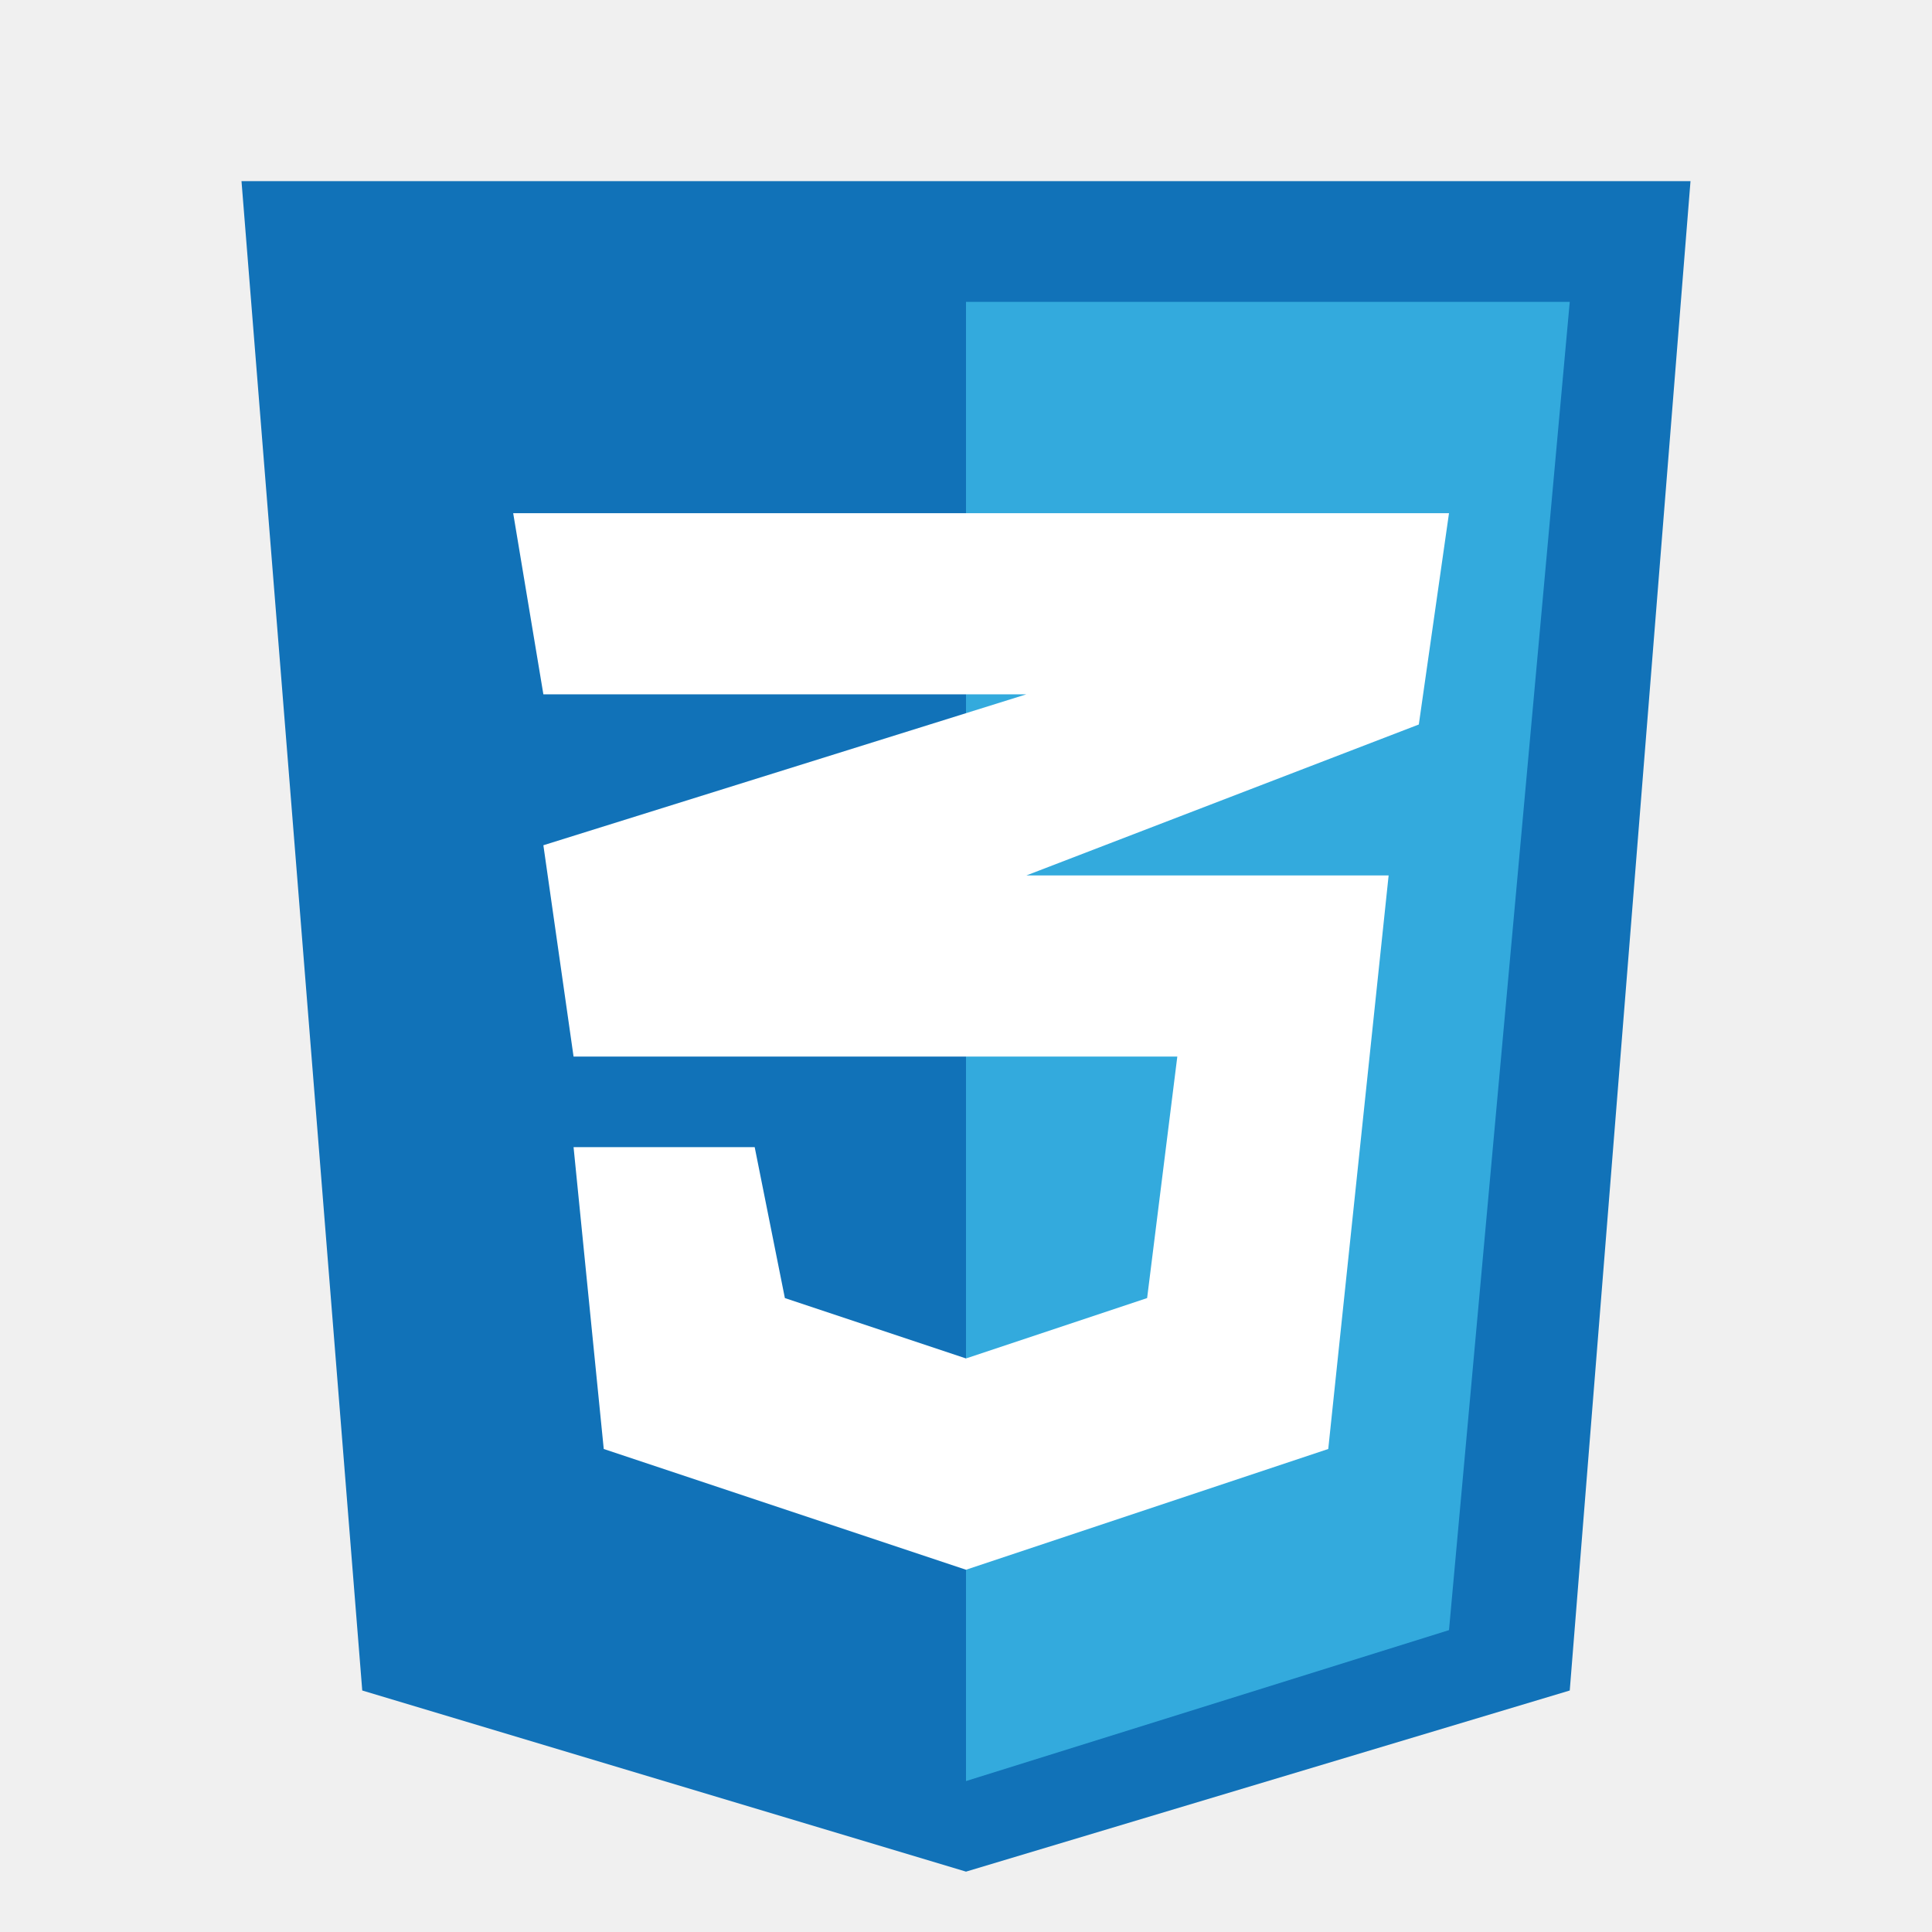
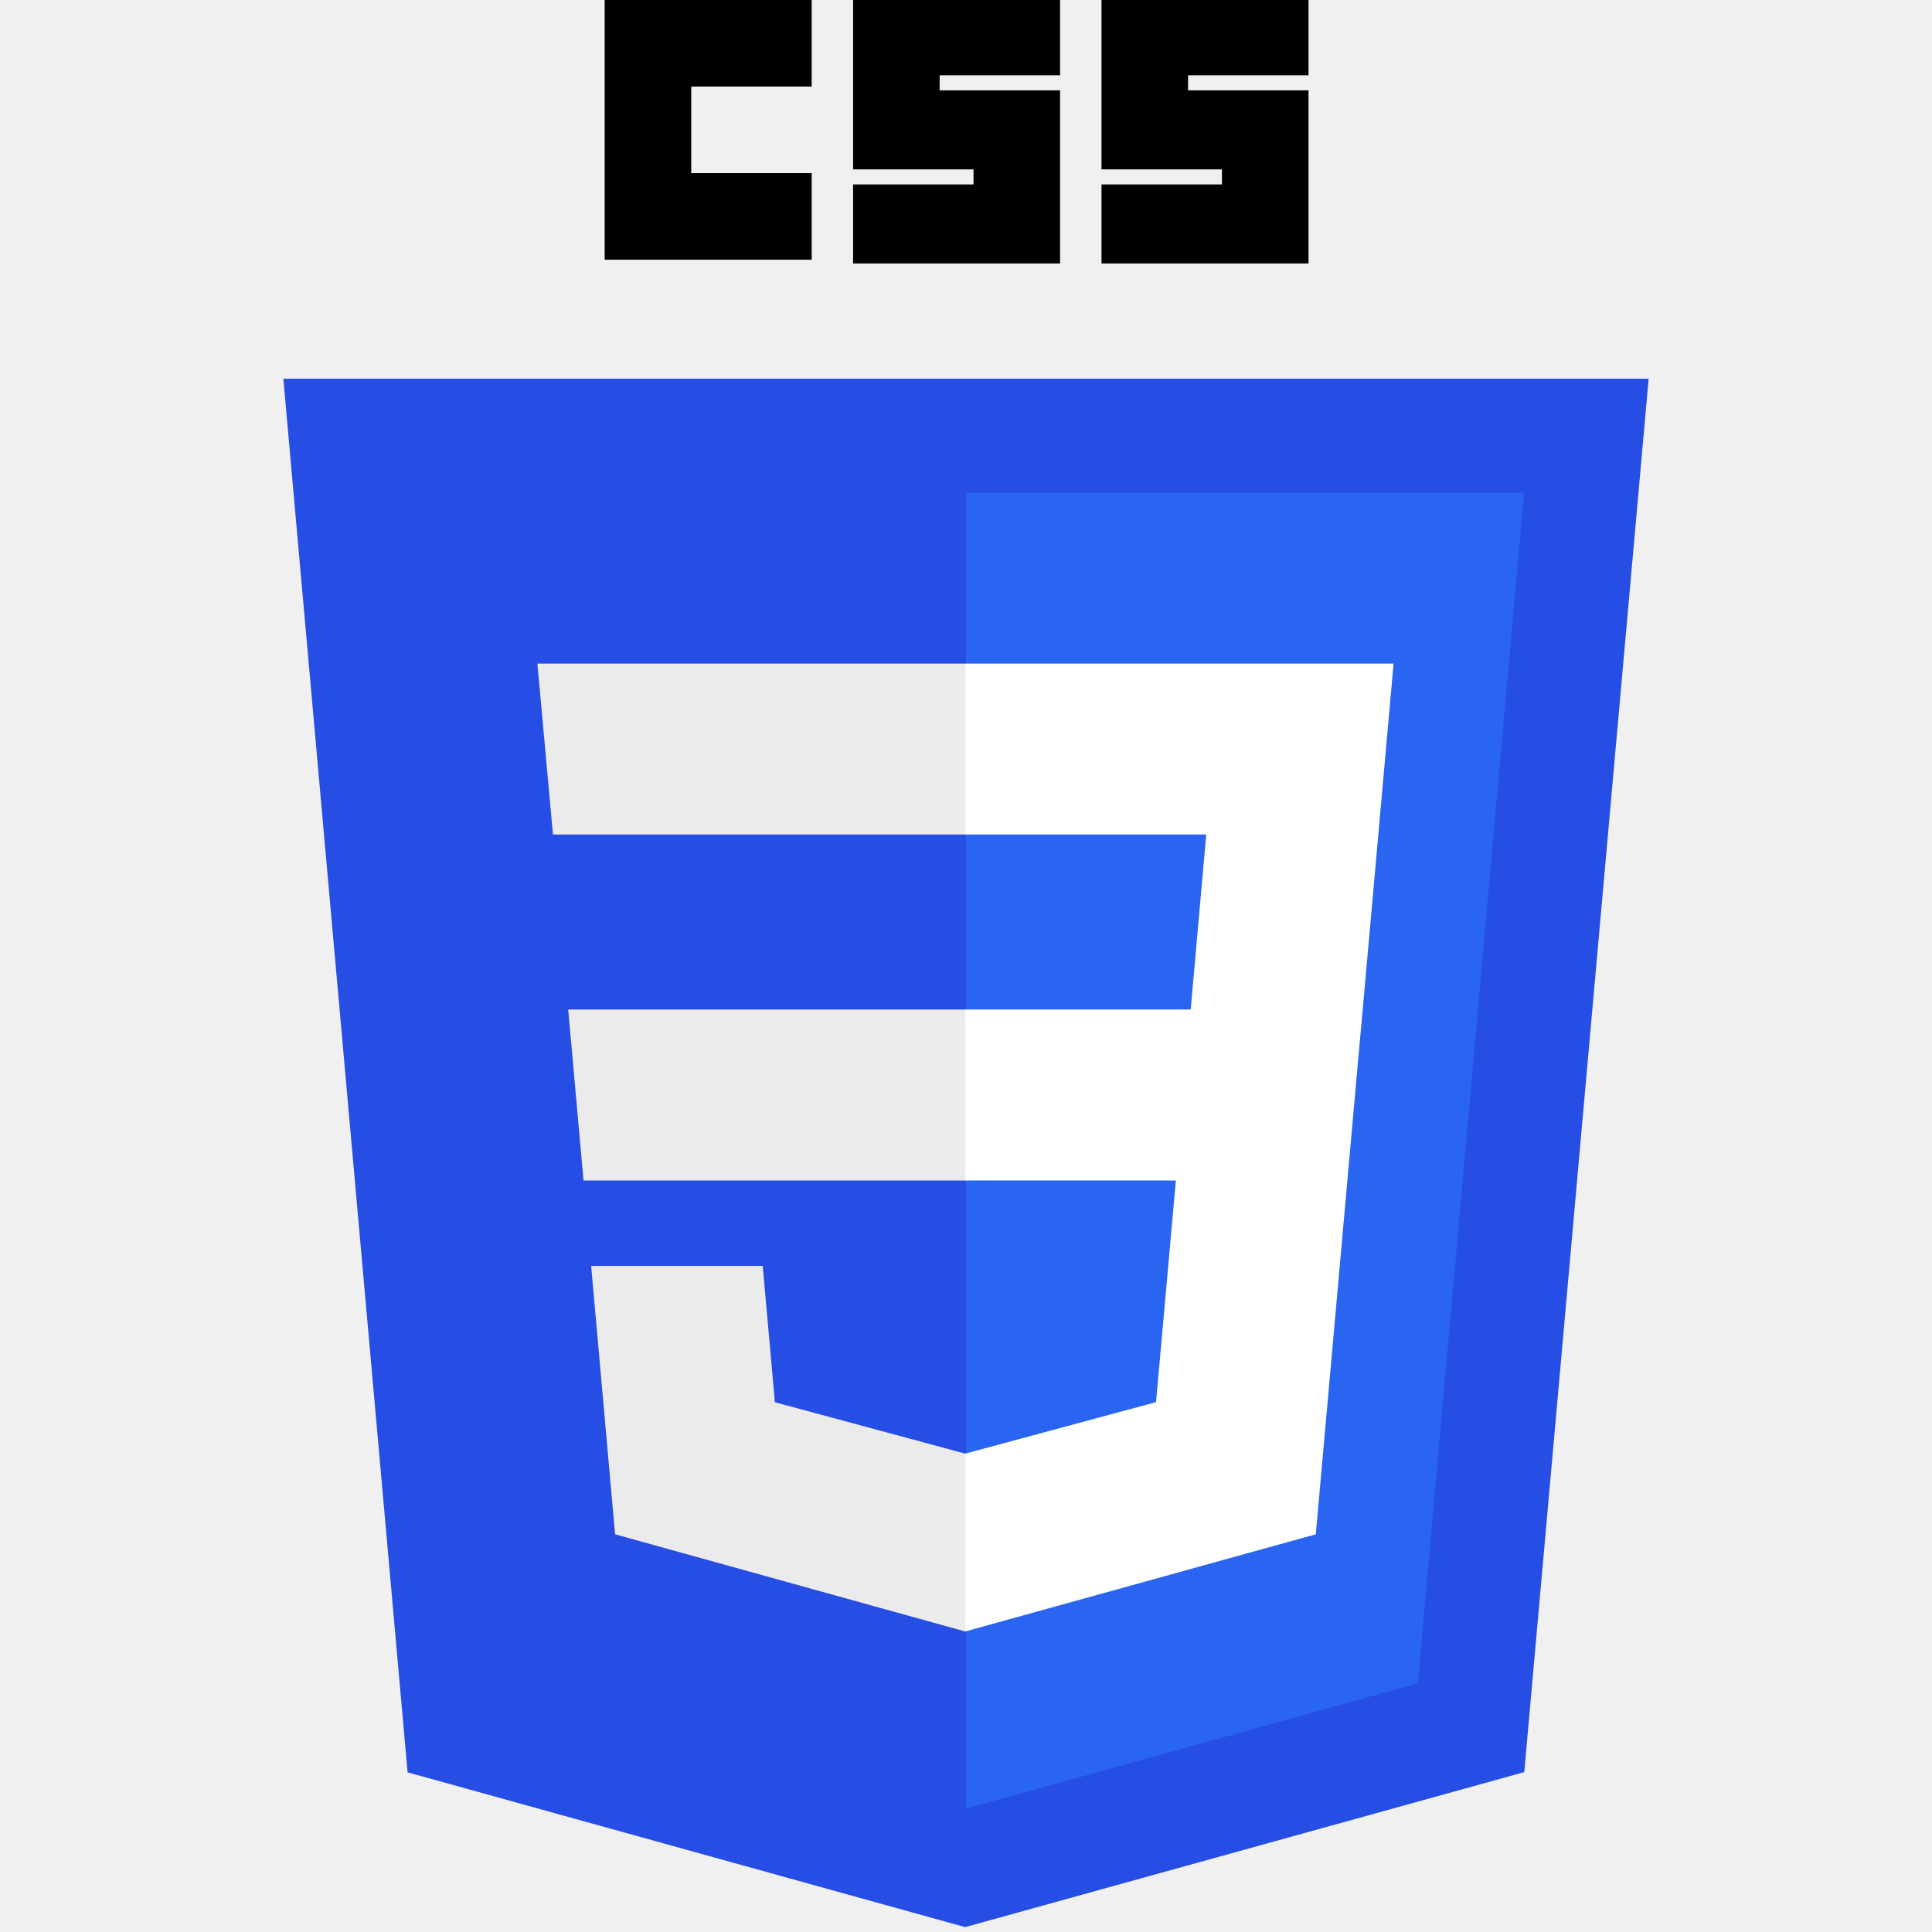
- <svg xmlns="http://www.w3.org/2000/svg" width="800px" height="800px" viewBox="0 0 32 32" fill="none">
-   <path d="M6 28L4 3H28L26 28L16 31L6 28Z" fill="#1172B8" />
-   <path d="M26 5H16V29.5L24 27L26 5Z" fill="#33AADD" />
-   <path d="M19.5 17.5H9.5L9 14L17 11.5H9L8.5 8.5H24L23.5 12L17 14.5H23L22 24L16 26L10 24L9.5 19H12.5L13 21.5L16 22.5L19 21.5L19.5 17.5Z" fill="white" />
+ <svg xmlns="http://www.w3.org/2000/svg" width="800px" height="800px" viewBox="-52.5 0 361 361" version="1.1" preserveAspectRatio="xMidYMid">
+   <g>
+     <path d="M127.844,360.088 L23.662,331.166 L0.445,70.766 L255.555,70.766 L232.314,331.125 L127.844,360.088 L127.844,360.088 Z" fill="#264DE4">
+ 
+ </path>
+     <path d="M212.417,314.547 L232.278,92.057 L128,92.057 L128,337.95 L212.417,314.547 L212.417,314.547 Z" fill="#2965F1">
+ 
+ </path>
+     <path d="M53.669,188.636 L56.531,220.573 L128,220.573 L128,188.636 L53.669,188.636 L53.669,188.636 Z" fill="#EBEBEB">
+ 
+ </path>
+     <path d="M47.917,123.995 L50.82,155.932 L128,155.932 L128,123.995 L47.917,123.995 L47.917,123.995 Z" fill="#EBEBEB">
+ 
+ </path>
+     <path d="M128,271.58 L127.86,271.617 L92.292,262.013 L90.018,236.542 L57.958,236.542 L62.432,286.688 L127.853,304.849 L128,304.808 L128,271.58 L128,271.58 Z" fill="#EBEBEB">
+ 
+ </path>
+     <path d="M60.484,0 L99.165,0 L99.165,16.176 L76.659,16.176 L76.659,32.352 L99.165,32.352 L99.165,48.527 L60.484,48.527 L60.484,0 L60.484,0 Z" fill="#000000">
+ 
+ </path>
+     <path d="M106.901,0 L145.582,0 L145.582,14.066 L123.077,14.066 L123.077,16.879 L145.582,16.879 L145.582,49.231 L106.901,49.231 L106.901,34.462 L129.407,34.462 L129.407,31.648 L106.901,31.648 L106.901,0 L106.901,0 Z" fill="#000000">
+ 
+ </path>
+     <path d="M153.319,0 L192,0 L192,14.066 L169.495,14.066 L169.495,16.879 L192,16.879 L192,49.231 L153.319,49.231 L153.319,34.462 L175.824,34.462 L175.824,31.648 L153.319,31.648 L153.319,0 L153.319,0 Z" fill="#000000">
+ 
+ </path>
+     <path d="M202.127,188.636 L207.892,123.995 L127.89,123.995 L127.89,155.932 L172.892,155.932 L169.986,188.636 L127.89,188.636 L127.89,220.573 L167.217,220.573 L163.509,261.993 L127.89,271.607 L127.89,304.833 L193.362,286.688 L193.843,281.292 L201.348,197.212 L202.127,188.636 L202.127,188.636 Z" fill="#FFFFFF">
+ 
+ </path>
+   </g>
</svg>
